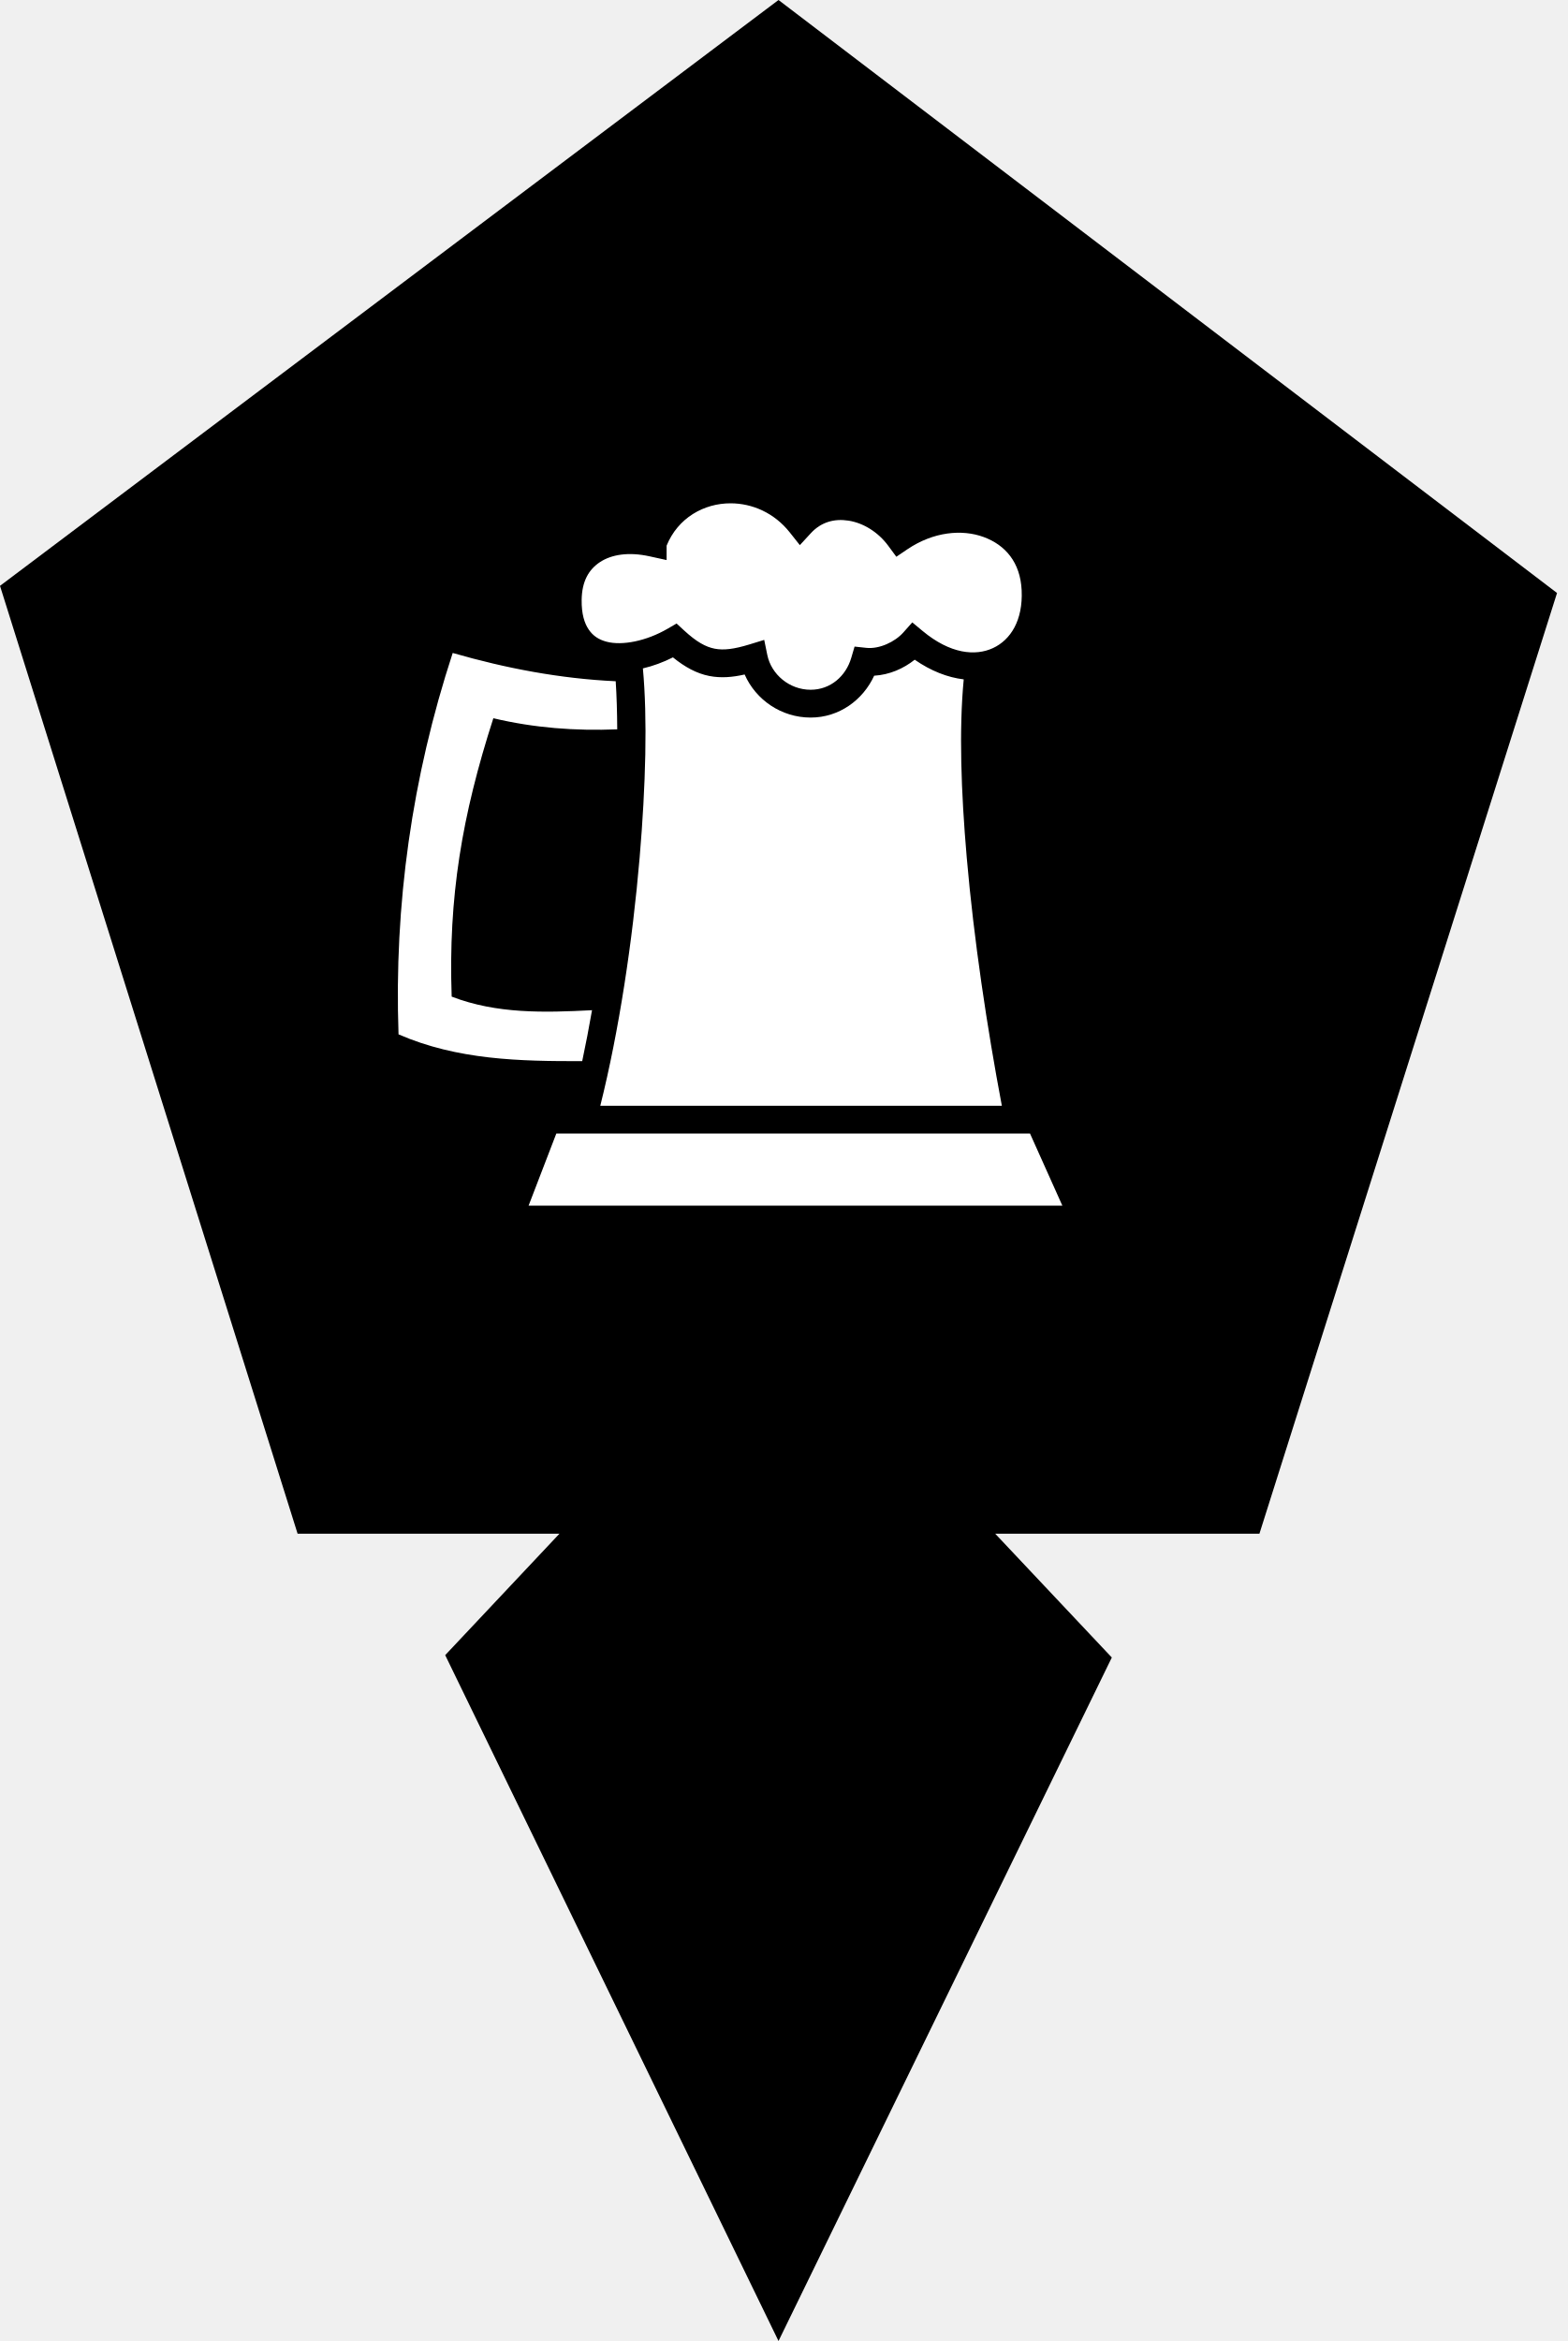
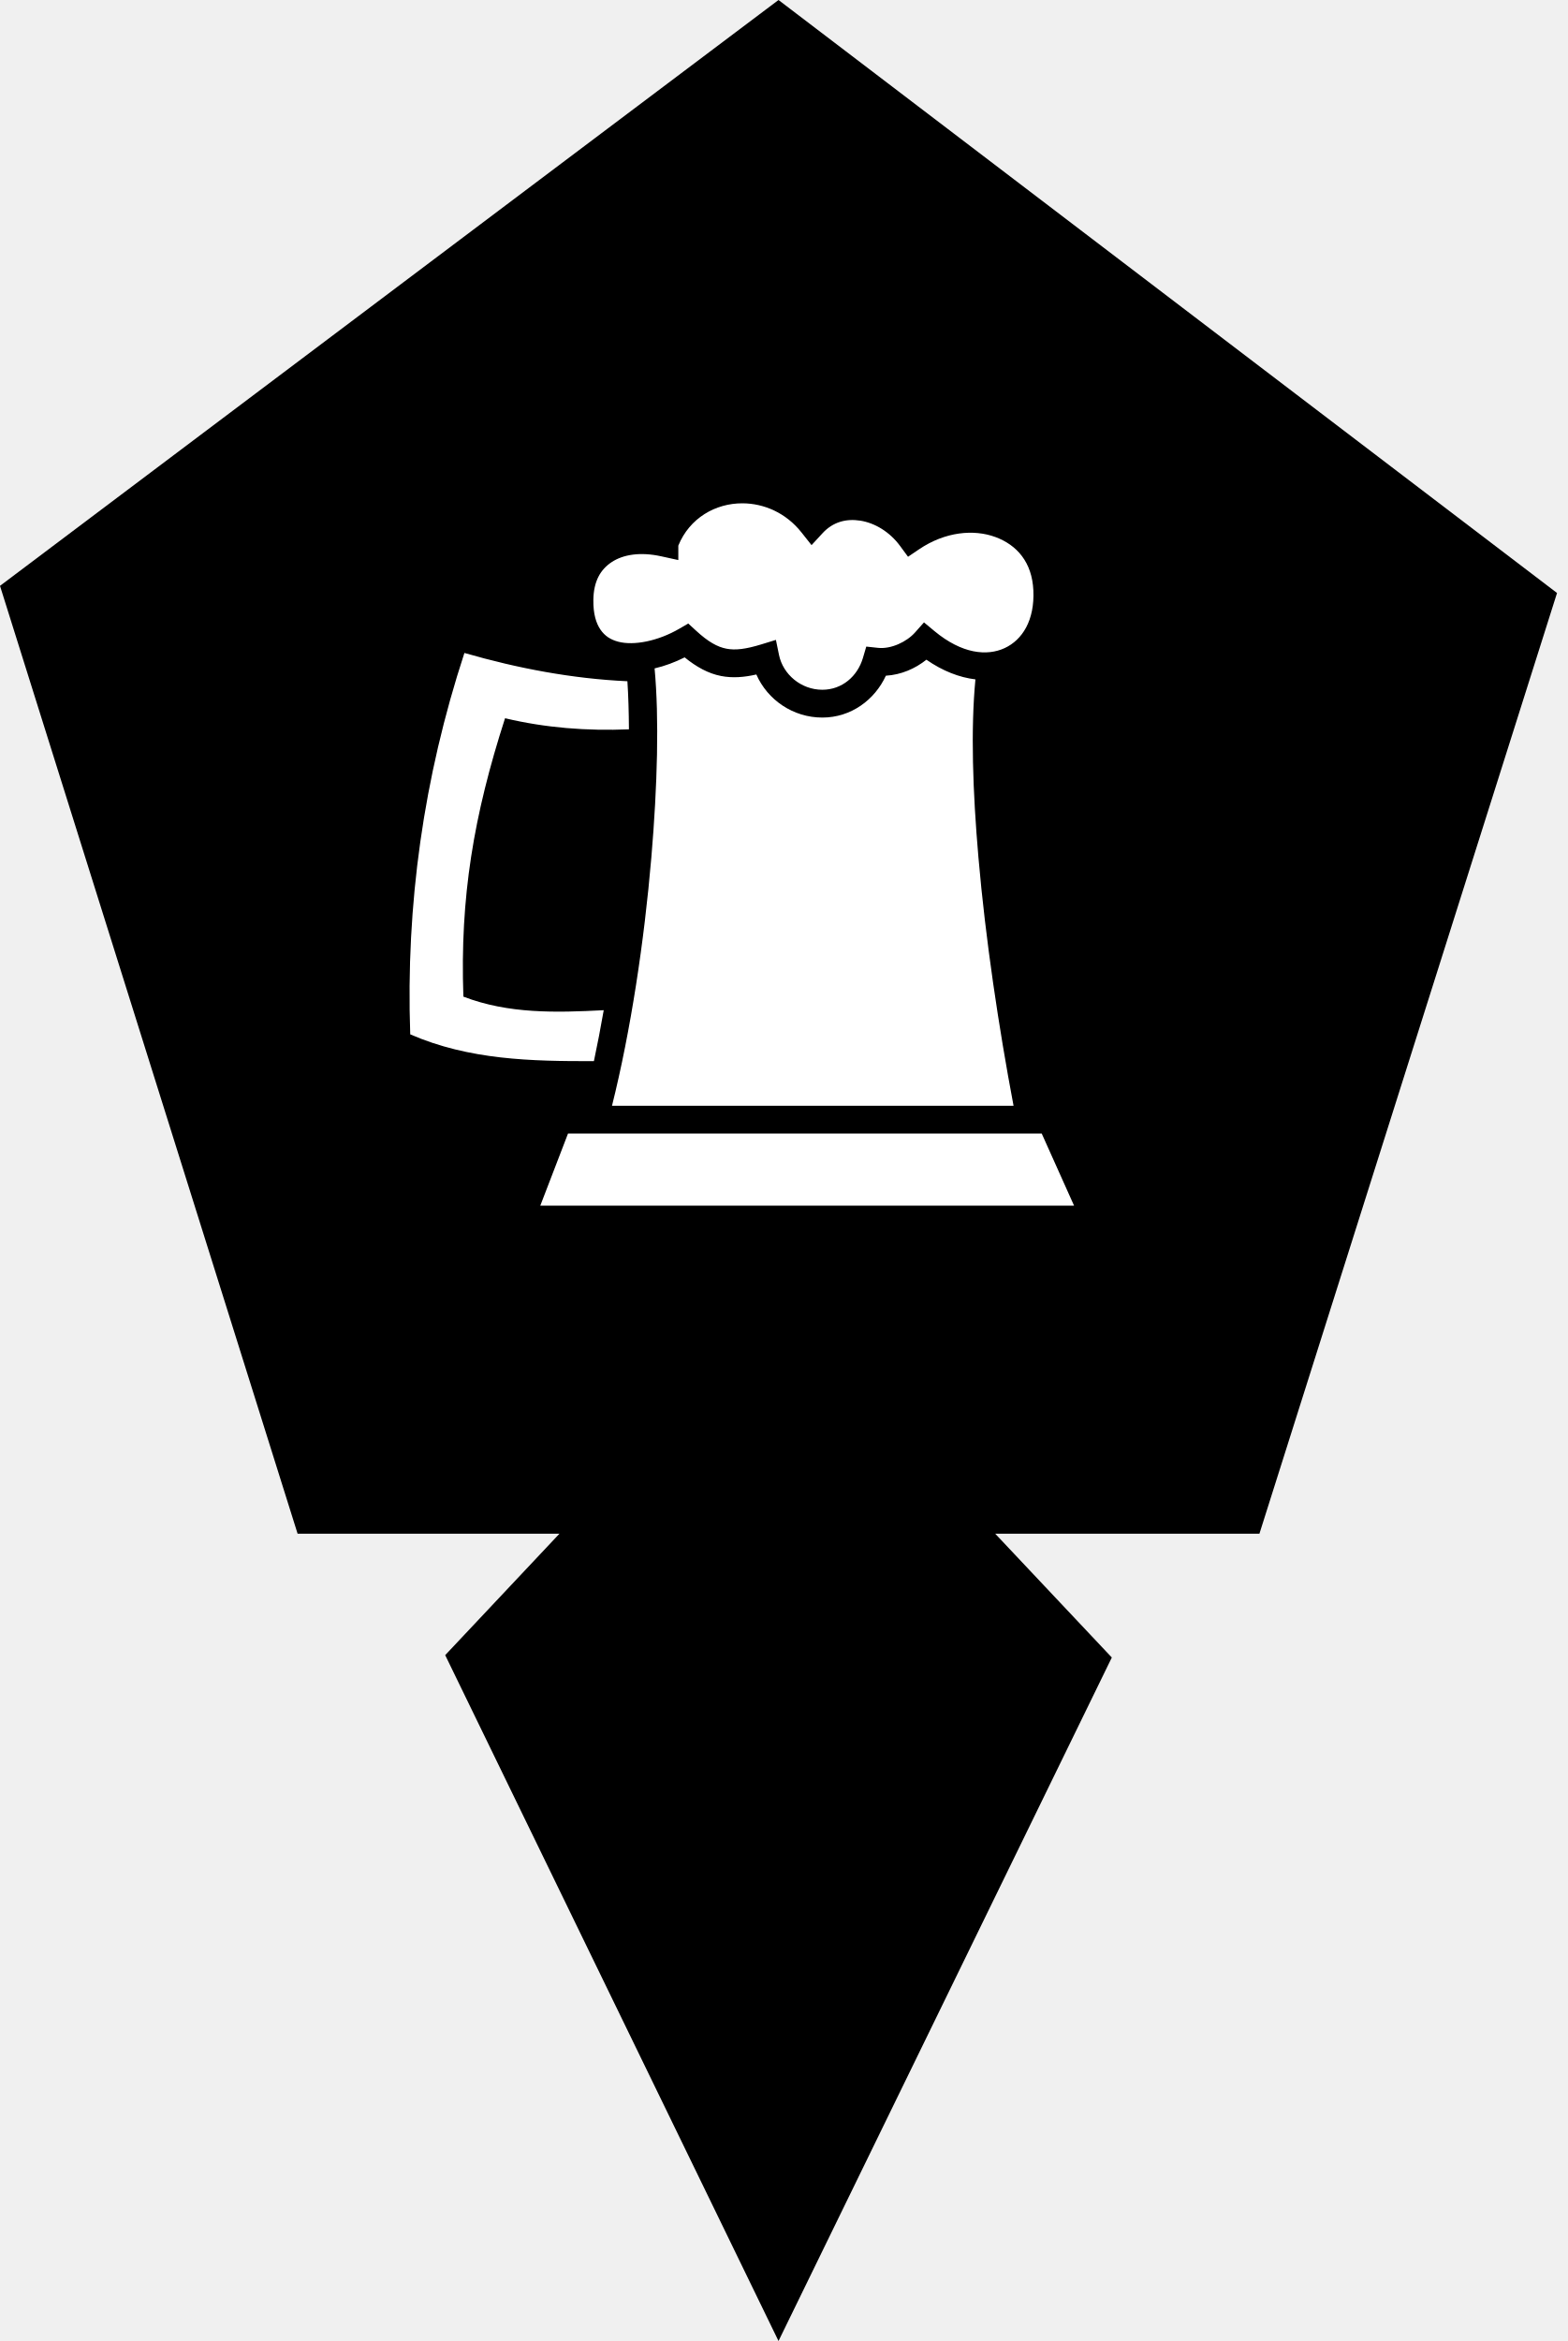
<svg xmlns="http://www.w3.org/2000/svg" width="134" height="200" viewBox="0 0 134 200" fill="none">
-   <g clip-path="url(#clip0_20_2)">
+   <g clip-path="url(#clip0_44_6)">
    <path d="M133.062 50.661L66.531 0L0 50.051L25.432 131.027H47.813L38.047 141.404L66.531 200L95.015 141.607L85.046 131.027H107.63L133.062 50.661Z" fill="black" />
-     <path d="M62.453 43C60.152 42.992 57.932 44.249 56.968 46.616V47.848L55.522 47.531C53.701 47.127 52.242 47.384 51.278 48.019C50.313 48.654 49.729 49.66 49.708 51.254C49.691 52.467 49.953 53.266 50.32 53.797C50.686 54.329 51.168 54.646 51.834 54.823C53.165 55.176 55.225 54.777 57.06 53.71L57.819 53.269L58.462 53.861C59.531 54.846 60.308 55.269 61.077 55.419C61.847 55.569 62.736 55.459 64.058 55.053L65.309 54.668L65.572 55.951C65.915 57.625 67.468 58.928 69.276 58.928C70.959 58.928 72.286 57.78 72.749 56.198L73.031 55.24L74.021 55.347C75.147 55.473 76.489 54.833 77.2 54.032L77.963 53.173L78.849 53.909C81.216 55.878 83.359 56.066 84.862 55.367C86.365 54.669 87.428 53.002 87.31 50.435C87.198 48.041 85.915 46.563 84.067 45.881C82.219 45.199 79.774 45.422 77.546 46.926L76.6 47.566L75.921 46.644C75.026 45.425 73.747 44.675 72.523 44.482C71.298 44.289 70.172 44.6 69.296 45.551L68.354 46.572L67.492 45.484C66.164 43.81 64.285 43.007 62.453 43ZM38.688 55.784C35.201 66.426 33.673 77.289 34.058 88.368C39.088 90.559 44.412 90.67 49.755 90.657C50.055 89.249 50.335 87.791 50.594 86.305C46.512 86.519 42.443 86.626 38.6 85.145C38.304 76.64 39.48 69.678 42.161 61.361C45.635 62.187 49.157 62.456 52.748 62.31C52.739 60.82 52.699 59.442 52.617 58.201C47.89 57.982 43.258 57.102 38.688 55.785V55.784ZM57.509 56.162C56.674 56.581 55.809 56.902 54.941 57.104C55.335 61.358 55.189 67.073 54.663 73.266C54.056 80.423 52.9 88.082 51.301 94.468H85.617C84.354 87.783 83.225 80.274 82.617 73.266C82.125 67.592 81.951 62.315 82.359 58.042C80.988 57.879 79.555 57.324 78.17 56.361C77.216 57.122 76.014 57.651 74.705 57.728C73.756 59.794 71.726 61.304 69.276 61.304C66.778 61.304 64.591 59.796 63.637 57.624C62.586 57.864 61.603 57.943 60.62 57.752C59.531 57.539 58.526 56.987 57.509 56.162L57.509 56.162ZM47.542 96.844L45.174 103H90.787L88.025 96.844H47.542H47.542Z" fill="white" />
+     <path d="M63.453 43C61.152 42.992 58.932 44.249 57.968 46.616V47.848L56.522 47.531C54.701 47.127 53.242 47.384 52.278 48.019C51.313 48.654 50.729 49.66 50.708 51.254C50.691 52.467 50.953 53.266 51.32 53.797C51.686 54.329 52.168 54.646 52.834 54.823C54.165 55.176 56.225 54.777 58.06 53.71L58.819 53.269L59.462 53.861C60.531 54.846 61.308 55.269 62.077 55.419C62.847 55.569 63.736 55.459 65.058 55.053L66.309 54.668L66.572 55.951C66.915 57.625 68.468 58.928 70.276 58.928C71.959 58.928 73.286 57.78 73.749 56.198L74.031 55.24L75.021 55.347C76.147 55.473 77.489 54.833 78.2 54.032L78.963 53.173L79.849 53.909C82.216 55.878 84.359 56.066 85.862 55.367C87.365 54.669 88.428 53.002 88.31 50.435C88.198 48.041 86.915 46.563 85.067 45.881C83.219 45.199 80.774 45.422 78.546 46.926L77.6 47.566L76.921 46.644C76.026 45.425 74.747 44.675 73.523 44.482C72.298 44.289 71.172 44.6 70.296 45.551L69.354 46.572L68.492 45.484C67.164 43.81 65.285 43.007 63.453 43ZM39.688 55.784C36.201 66.426 34.673 77.289 35.058 88.368C40.088 90.559 45.412 90.67 50.755 90.657C51.055 89.249 51.335 87.791 51.594 86.305C47.512 86.519 43.443 86.626 39.6 85.145C39.304 76.64 40.48 69.678 43.161 61.361C46.635 62.187 50.157 62.456 53.748 62.31C53.739 60.82 53.699 59.442 53.617 58.201C48.89 57.982 44.258 57.102 39.688 55.785V55.784ZM58.509 56.162C57.674 56.581 56.809 56.902 55.941 57.104C56.335 61.358 56.189 67.073 55.663 73.266C55.056 80.423 53.9 88.082 52.301 94.468H86.617C85.354 87.783 84.225 80.274 83.617 73.266C83.125 67.592 82.951 62.315 83.359 58.042C81.988 57.879 80.555 57.324 79.17 56.361C78.216 57.122 77.014 57.651 75.705 57.728C74.756 59.794 72.726 61.304 70.276 61.304C67.778 61.304 65.591 59.796 64.637 57.624C63.586 57.864 62.603 57.943 61.62 57.752C60.531 57.539 59.526 56.987 58.509 56.162L58.509 56.162ZM48.542 96.844L46.174 103H91.787L89.025 96.844H48.542H48.542Z" fill="white" />
  </g>
  <defs>
-     <clipPath id="clip0_20_2">
+     <clipPath id="clip0_44_6">
      <rect width="133.062" height="200" fill="white" />
    </clipPath>
  </defs>
</svg>
